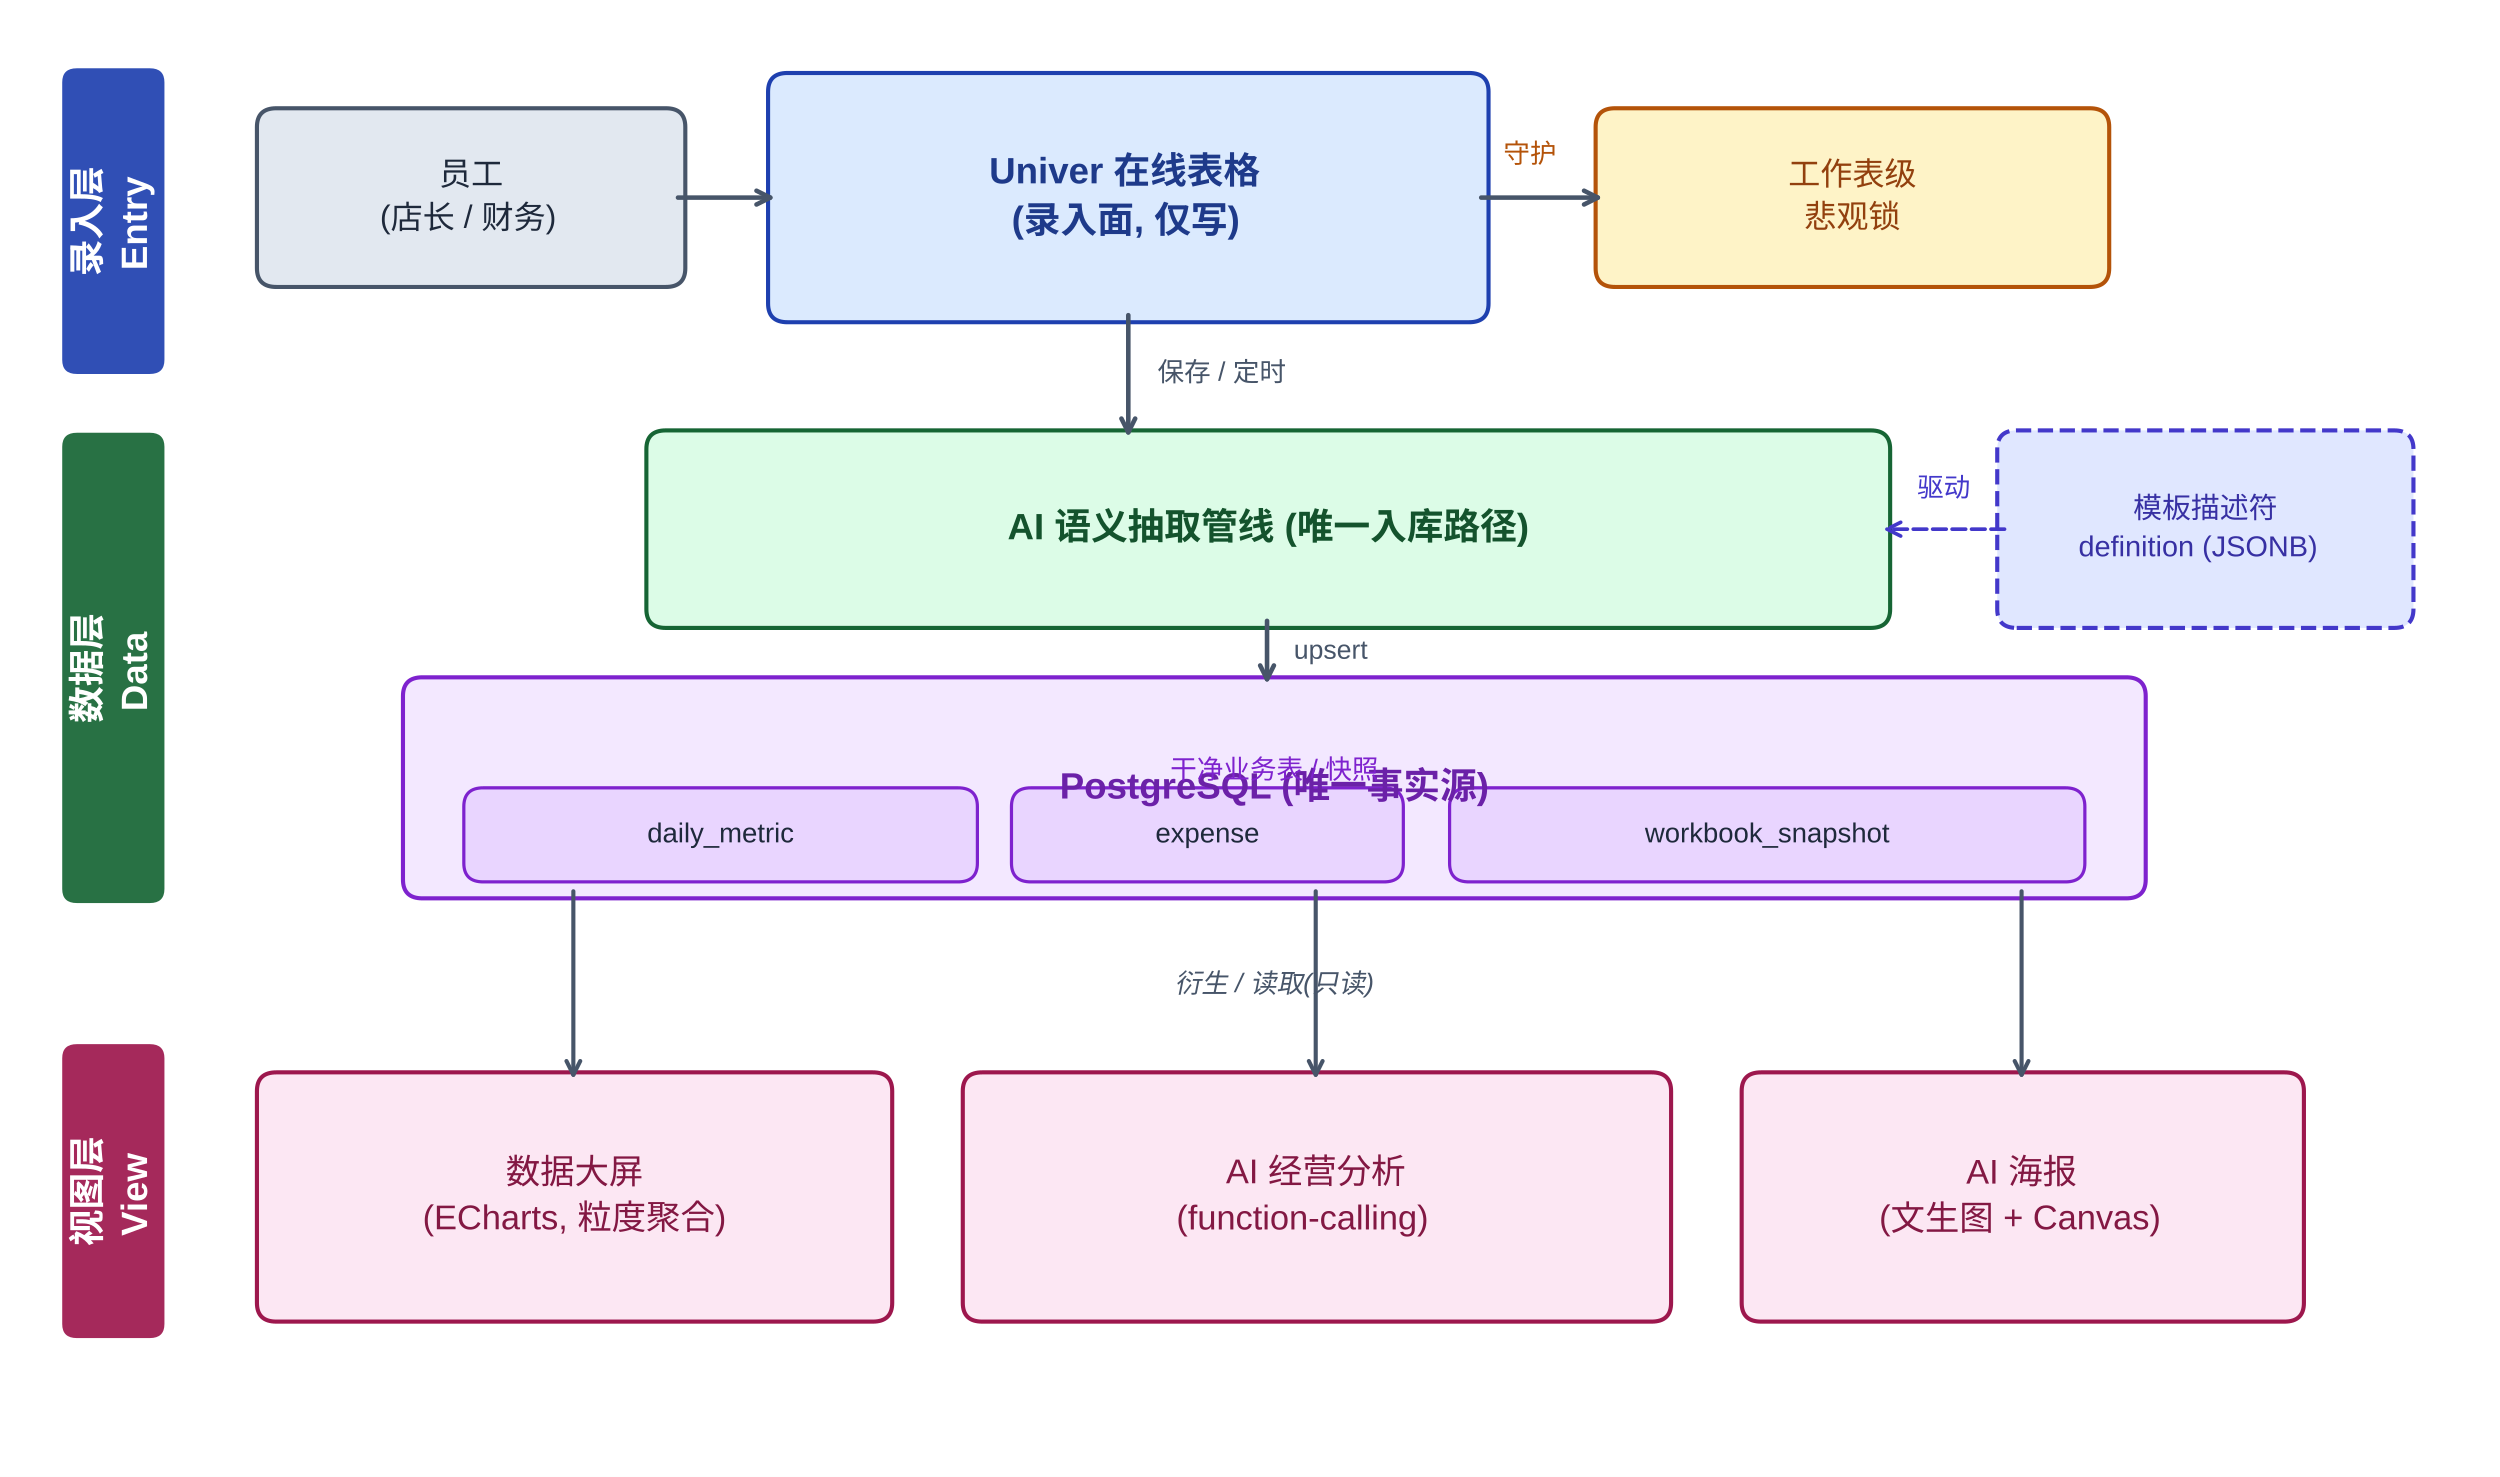
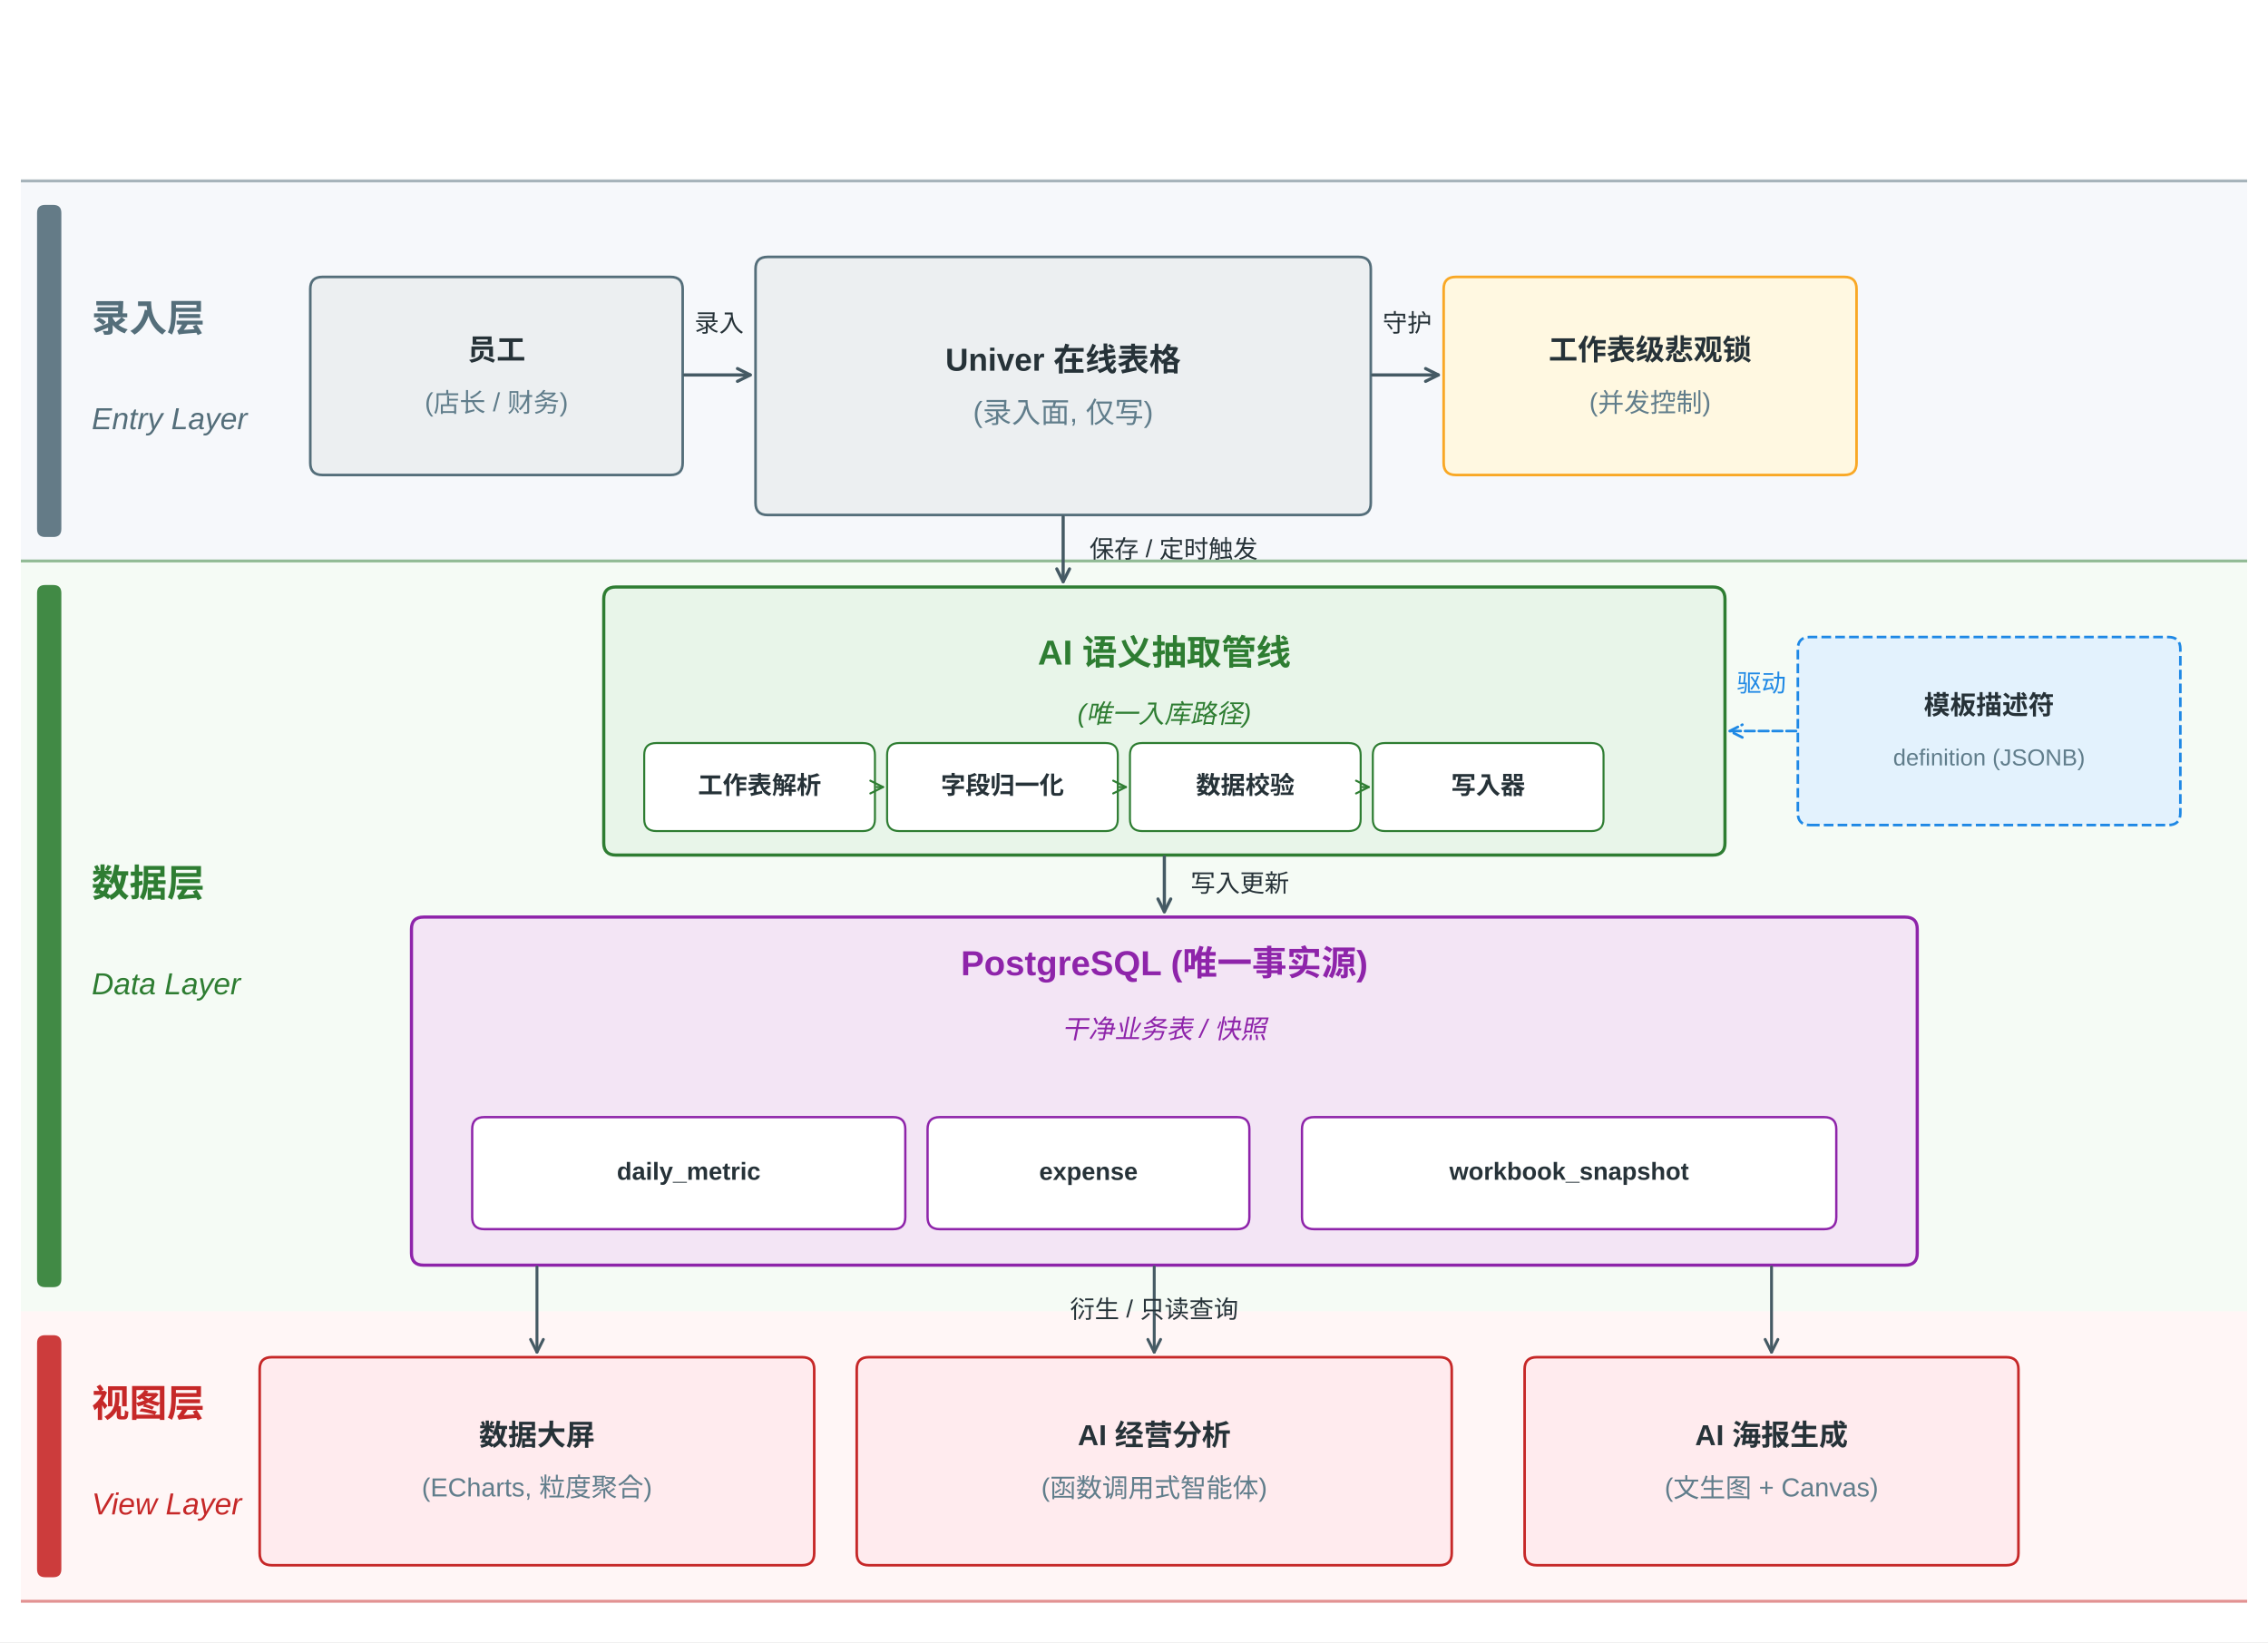
- <svg xmlns="http://www.w3.org/2000/svg" width="545.4pt" height="322.2pt" viewBox="0 0 545.4 322.2" version="1.1">
+ <svg xmlns="http://www.w3.org/2000/svg" width="782.64pt" height="566.64pt" viewBox="0 0 782.64 566.64" version="1.1">
  <defs>
    <style type="text/css">*{stroke-linejoin: round; stroke-linecap: butt}</style>
  </defs>
  <g id="figure_1">
    <g id="patch_1">
-       <path d="M 0 322.2  L 545.4 322.2  L 545.4 0  L 0 0  z " style="fill: #ffffff" />
+       <path d="M 0 566.64  L 782.64 566.64  L 782.64 0  L 0 0  z " style="fill: #ffffff" />
    </g>
    <g id="axes_1">
      <g id="patch_2">
-         <path d="M 16.758 81.585  L 32.688 81.585  Q 35.874 81.585 35.874 78.507  L 35.874 17.973  Q 35.874 14.895 32.688 14.895  L 16.758 14.895  Q 13.572 14.895 13.572 17.973  L 13.572 78.507  Q 13.572 81.585 16.758 81.585  z " clip-path="url(#p76528de931)" style="fill: #1e40af; opacity: 0.92" />
+         <path d="M 7.2 552.537  L 775.44 552.537  L 775.44 452.443  L 7.2 452.443  z " clip-path="url(#p861ce08c6f)" style="fill: #fff5f5; opacity: 0.85" />
      </g>
      <g id="patch_3">
-         <path d="M 60.3 62.604  L 145.26 62.604  Q 149.508 62.604 149.508 58.5  L 149.508 27.72  Q 149.508 23.616 145.26 23.616  L 60.3 23.616  Q 56.052 23.616 56.052 27.72  L 56.052 58.5  Q 56.052 62.604 60.3 62.604  z " clip-path="url(#p76528de931)" style="fill: #e2e8f0; stroke: #475569; stroke-width: 0.9; stroke-linejoin: miter" />
+         <path d="M 15.581 544.253  L 18.374 544.253  Q 21.168 544.253 21.168 541.492  L 21.168 463.488  Q 21.168 460.727 18.374 460.727  L 15.581 460.727  Q 12.787 460.727 12.787 463.488  L 12.787 541.492  Q 12.787 544.253 15.581 544.253  z " clip-path="url(#p861ce08c6f)" style="fill: #c62828; opacity: 0.9" />
      </g>
      <g id="patch_4">
-         <path d="M 171.81 70.299  L 320.49 70.299  Q 324.738 70.299 324.738 66.195  L 324.738 20.025  Q 324.738 15.921 320.49 15.921  L 171.81 15.921  Q 167.562 15.921 167.562 20.025  L 167.562 66.195  Q 167.562 70.299 171.81 70.299  z " clip-path="url(#p76528de931)" style="fill: #dbeafe; stroke: #1e40af; stroke-width: 0.9; stroke-linejoin: miter" />
+         <path d="M 7.2 452.443  L 775.44 452.443  L 775.44 193.581  L 7.2 193.581  z " clip-path="url(#p861ce08c6f)" style="fill: #f3faf3; opacity: 0.85" />
      </g>
      <g id="patch_5">
-         <path d="M 352.35 62.604  L 455.895 62.604  Q 460.143 62.604 460.143 58.5  L 460.143 27.72  Q 460.143 23.616 455.895 23.616  L 352.35 23.616  Q 348.102 23.616 348.102 27.72  L 348.102 58.5  Q 348.102 62.604 352.35 62.604  z " clip-path="url(#p76528de931)" style="fill: #fef3c7; stroke: #b45309; stroke-width: 0.9; stroke-linejoin: miter" />
+         <path d="M 15.581 444.16  L 18.374 444.16  Q 21.168 444.16 21.168 441.399  L 21.168 204.626  Q 21.168 201.865 18.374 201.865  L 15.581 201.865  Q 12.787 201.865 12.787 204.626  L 12.787 441.399  Q 12.787 444.16 15.581 444.16  z " clip-path="url(#p861ce08c6f)" style="fill: #2e7d32; opacity: 0.9" />
      </g>
      <g id="patch_6">
-         <path d="M 16.758 197.01  L 32.688 197.01  Q 35.874 197.01 35.874 193.932  L 35.874 97.488  Q 35.874 94.41 32.688 94.41  L 16.758 94.41  Q 13.572 94.41 13.572 97.488  L 13.572 193.932  Q 13.572 197.01 16.758 197.01  z " clip-path="url(#p76528de931)" style="fill: #166534; opacity: 0.92" />
+         <path d="M 7.2 193.581  L 775.44 193.581  L 775.44 62.424  L 7.2 62.424  z " clip-path="url(#p861ce08c6f)" style="fill: #f5f7fa; opacity: 0.85" />
      </g>
      <g id="patch_7">
-         <path d="M 145.26 136.989  L 408.105 136.989  Q 412.353 136.989 412.353 132.885  L 412.353 98.001  Q 412.353 93.897 408.105 93.897  L 145.26 93.897  Q 141.012 93.897 141.012 98.001  L 141.012 132.885  Q 141.012 136.989 145.26 136.989  z " clip-path="url(#p76528de931)" style="fill: #dcfce7; stroke: #166534; stroke-width: 0.9; stroke-linejoin: miter" />
+         <path d="M 15.581 185.297  L 18.374 185.297  Q 21.168 185.297 21.168 182.536  L 21.168 73.469  Q 21.168 70.708 18.374 70.708  L 15.581 70.708  Q 12.787 70.708 12.787 73.469  L 12.787 182.536  Q 12.787 185.297 15.581 185.297  z " clip-path="url(#p861ce08c6f)" style="fill: #546e7a; opacity: 0.9" />
      </g>
      <g id="patch_8">
-         <path d="M 439.965 136.989  L 522.27 136.989  Q 526.518 136.989 526.518 132.885  L 526.518 98.001  Q 526.518 93.897 522.27 93.897  L 439.965 93.897  Q 435.717 93.897 435.717 98.001  L 435.717 132.885  Q 435.717 136.989 439.965 136.989  z " clip-path="url(#p76528de931)" style="fill: #e0e7ff; stroke-dasharray: 3.33,1.44; stroke-dashoffset: 0; stroke: #4338ca; stroke-width: 0.9; stroke-linejoin: miter" />
+         <path d="M 111.262 163.898  L 231.386 163.898  Q 235.577 163.898 235.577 159.756  L 235.577 99.7  Q 235.577 95.558 231.386 95.558  L 111.262 95.558  Q 107.071 95.558 107.071 99.7  L 107.071 159.756  Q 107.071 163.898 111.262 163.898  z " clip-path="url(#p861ce08c6f)" style="fill: #eceff1; stroke: #546e7a; stroke-width: 0.9; stroke-linejoin: miter" />
      </g>
      <g id="patch_9">
-         <path d="M 92.16 195.984  L 463.86 195.984  Q 468.108 195.984 468.108 191.88  L 468.108 151.866  Q 468.108 147.762 463.86 147.762  L 92.16 147.762  Q 87.912 147.762 87.912 151.866  L 87.912 191.88  Q 87.912 195.984 92.16 195.984  z " clip-path="url(#p76528de931)" style="fill: #f3e8ff; stroke: #7e22ce; stroke-width: 0.9; stroke-linejoin: miter" />
+         <path d="M 264.91 177.704  L 468.842 177.704  Q 473.033 177.704 473.033 173.562  L 473.033 92.797  Q 473.033 88.655 468.842 88.655  L 264.91 88.655  Q 260.719 88.655 260.719 92.797  L 260.719 173.562  Q 260.719 177.704 264.91 177.704  z " clip-path="url(#p861ce08c6f)" style="fill: #eceff1; stroke: #546e7a; stroke-width: 0.9; stroke-linejoin: miter" />
      </g>
      <g id="patch_10">
-         <path d="M 105.435 192.393  L 208.98 192.393  Q 213.228 192.393 213.228 188.289  L 213.228 175.977  Q 213.228 171.873 208.98 171.873  L 105.435 171.873  Q 101.187 171.873 101.187 175.977  L 101.187 188.289  Q 101.187 192.393 105.435 192.393  z " clip-path="url(#p76528de931)" style="fill: #e9d5ff; stroke: #7e22ce; stroke-width: 0.7; stroke-linejoin: miter" />
+         <path d="M 502.366 163.898  L 636.458 163.898  Q 640.649 163.898 640.649 159.756  L 640.649 99.7  Q 640.649 95.558 636.458 95.558  L 502.366 95.558  Q 498.175 95.558 498.175 99.7  L 498.175 159.756  Q 498.175 163.898 502.366 163.898  z " clip-path="url(#p861ce08c6f)" style="fill: #fff8e1; stroke: #f9a825; stroke-width: 0.9; stroke-linejoin: miter" />
      </g>
      <g id="patch_11">
-         <path d="M 224.91 192.393  L 301.905 192.393  Q 306.153 192.393 306.153 188.289  L 306.153 175.977  Q 306.153 171.873 301.905 171.873  L 224.91 171.873  Q 220.662 171.873 220.662 175.977  L 220.662 188.289  Q 220.662 192.393 224.91 192.393  z " clip-path="url(#p76528de931)" style="fill: #e9d5ff; stroke: #7e22ce; stroke-width: 0.7; stroke-linejoin: miter" />
+         <path d="M 212.53 295.055  L 591.062 295.055  Q 595.253 295.055 595.253 290.913  L 595.253 206.697  Q 595.253 202.555 591.062 202.555  L 212.53 202.555  Q 208.339 202.555 208.339 206.697  L 208.339 290.913  Q 208.339 295.055 212.53 295.055  z " clip-path="url(#p861ce08c6f)" style="fill: #e8f5e9; stroke: #2e7d32; stroke-width: 1.1; stroke-linejoin: miter" />
      </g>
      <g id="patch_12">
-         <path d="M 320.49 192.393  L 450.585 192.393  Q 454.833 192.393 454.833 188.289  L 454.833 175.977  Q 454.833 171.873 450.585 171.873  L 320.49 171.873  Q 316.242 171.873 316.242 175.977  L 316.242 188.289  Q 316.242 192.393 320.49 192.393  z " clip-path="url(#p76528de931)" style="fill: #e9d5ff; stroke: #7e22ce; stroke-width: 0.7; stroke-linejoin: miter" />
+         <path d="M 226.498 286.772  L 297.734 286.772  Q 301.925 286.772 301.925 282.63  L 301.925 260.54  Q 301.925 256.398 297.734 256.398  L 226.498 256.398  Q 222.307 256.398 222.307 260.54  L 222.307 282.63  Q 222.307 286.772 226.498 286.772  z " clip-path="url(#p861ce08c6f)" style="fill: #ffffff; stroke: #2e7d32; stroke-width: 0.7; stroke-linejoin: miter" />
      </g>
      <g id="patch_13">
-         <path d="M 16.758 291.915  L 32.688 291.915  Q 35.874 291.915 35.874 288.837  L 35.874 230.868  Q 35.874 227.79 32.688 227.79  L 16.758 227.79  Q 13.572 227.79 13.572 230.868  L 13.572 288.837  Q 13.572 291.915 16.758 291.915  z " clip-path="url(#p76528de931)" style="fill: #9d174d; opacity: 0.92" />
+         <path d="M 310.306 286.772  L 381.542 286.772  Q 385.733 286.772 385.733 282.63  L 385.733 260.54  Q 385.733 256.398 381.542 256.398  L 310.306 256.398  Q 306.115 256.398 306.115 260.54  L 306.115 282.63  Q 306.115 286.772 310.306 286.772  z " clip-path="url(#p861ce08c6f)" style="fill: #ffffff; stroke: #2e7d32; stroke-width: 0.7; stroke-linejoin: miter" />
      </g>
      <g id="patch_14">
-         <path d="M 60.3 288.324  L 190.395 288.324  Q 194.643 288.324 194.643 284.22  L 194.643 238.05  Q 194.643 233.946 190.395 233.946  L 60.3 233.946  Q 56.052 233.946 56.052 238.05  L 56.052 284.22  Q 56.052 288.324 60.3 288.324  z " clip-path="url(#p76528de931)" style="fill: #fce7f3; stroke: #9d174d; stroke-width: 0.9; stroke-linejoin: miter" />
+         <path d="M 394.114 286.772  L 465.35 286.772  Q 469.541 286.772 469.541 282.63  L 469.541 260.54  Q 469.541 256.398 465.35 256.398  L 394.114 256.398  Q 389.923 256.398 389.923 260.54  L 389.923 282.63  Q 389.923 286.772 394.114 286.772  z " clip-path="url(#p861ce08c6f)" style="fill: #ffffff; stroke: #2e7d32; stroke-width: 0.7; stroke-linejoin: miter" />
      </g>
      <g id="patch_15">
-         <path d="M 214.29 288.324  L 360.315 288.324  Q 364.563 288.324 364.563 284.22  L 364.563 238.05  Q 364.563 233.946 360.315 233.946  L 214.29 233.946  Q 210.042 233.946 210.042 238.05  L 210.042 284.22  Q 210.042 288.324 214.29 288.324  z " clip-path="url(#p76528de931)" style="fill: #fce7f3; stroke: #9d174d; stroke-width: 0.9; stroke-linejoin: miter" />
+         <path d="M 477.922 286.772  L 549.158 286.772  Q 553.349 286.772 553.349 282.63  L 553.349 260.54  Q 553.349 256.398 549.158 256.398  L 477.922 256.398  Q 473.731 256.398 473.731 260.54  L 473.731 282.63  Q 473.731 286.772 477.922 286.772  z " clip-path="url(#p861ce08c6f)" style="fill: #ffffff; stroke: #2e7d32; stroke-width: 0.7; stroke-linejoin: miter" />
      </g>
      <g id="patch_16">
-         <path d="M 384.21 288.324  L 498.375 288.324  Q 502.623 288.324 502.623 284.22  L 502.623 238.05  Q 502.623 233.946 498.375 233.946  L 384.21 233.946  Q 379.962 233.946 379.962 238.05  L 379.962 284.22  Q 379.962 288.324 384.21 288.324  z " clip-path="url(#p76528de931)" style="fill: #fce7f3; stroke: #9d174d; stroke-width: 0.9; stroke-linejoin: miter" />
+         <path d="M 624.586 284.701  L 748.202 284.701  Q 752.393 284.701 752.393 280.559  L 752.393 223.954  Q 752.393 219.812 748.202 219.812  L 624.586 219.812  Q 620.395 219.812 620.395 223.954  L 620.395 280.559  Q 620.395 284.701 624.586 284.701  z " clip-path="url(#p861ce08c6f)" style="fill: #e3f2fd; stroke-dasharray: 3.33,1.44; stroke-dashoffset: 0; stroke: #1e88e5; stroke-width: 0.9; stroke-linejoin: miter" />
+       </g>
+       <g id="patch_17">
+         <path d="M 146.182 436.567  L 657.41 436.567  Q 661.601 436.567 661.601 432.425  L 661.601 320.596  Q 661.601 316.454 657.41 316.454  L 146.182 316.454  Q 141.991 316.454 141.991 320.596  L 141.991 432.425  Q 141.991 436.567 146.182 436.567  z " clip-path="url(#p861ce08c6f)" style="fill: #f3e5f5; stroke: #8e24aa; stroke-width: 1.1; stroke-linejoin: miter" />
+       </g>
+       <g id="patch_18">
+         <path d="M 167.134 424.141  L 308.21 424.141  Q 312.401 424.141 312.401 419.999  L 312.401 389.626  Q 312.401 385.484 308.21 385.484  L 167.134 385.484  Q 162.943 385.484 162.943 389.626  L 162.943 419.999  Q 162.943 424.141 167.134 424.141  z " clip-path="url(#p861ce08c6f)" style="fill: #ffffff; stroke: #8e24aa; stroke-width: 0.8; stroke-linejoin: miter" />
+       </g>
+       <g id="patch_19">
+         <path d="M 324.274 424.141  L 426.938 424.141  Q 431.129 424.141 431.129 419.999  L 431.129 389.626  Q 431.129 385.484 426.938 385.484  L 324.274 385.484  Q 320.083 385.484 320.083 389.626  L 320.083 419.999  Q 320.083 424.141 324.274 424.141  z " clip-path="url(#p861ce08c6f)" style="fill: #ffffff; stroke: #8e24aa; stroke-width: 0.8; stroke-linejoin: miter" />
+       </g>
+       <g id="patch_20">
+         <path d="M 453.478 424.141  L 629.474 424.141  Q 633.665 424.141 633.665 419.999  L 633.665 389.626  Q 633.665 385.484 629.474 385.484  L 453.478 385.484  Q 449.287 385.484 449.287 389.626  L 449.287 419.999  Q 449.287 424.141 453.478 424.141  z " clip-path="url(#p861ce08c6f)" style="fill: #ffffff; stroke: #8e24aa; stroke-width: 0.8; stroke-linejoin: miter" />
+       </g>
+       <g id="patch_21">
+         <path d="M 93.802 540.112  L 276.782 540.112  Q 280.973 540.112 280.973 535.97  L 280.973 472.462  Q 280.973 468.32 276.782 468.32  L 93.802 468.32  Q 89.611 468.32 89.611 472.462  L 89.611 535.97  Q 89.611 540.112 93.802 540.112  z " clip-path="url(#p861ce08c6f)" style="fill: #ffebee; stroke: #c62828; stroke-width: 0.9; stroke-linejoin: miter" />
+       </g>
+       <g id="patch_22">
+         <path d="M 299.83 540.112  L 496.778 540.112  Q 500.969 540.112 500.969 535.97  L 500.969 472.462  Q 500.969 468.32 496.778 468.32  L 299.83 468.32  Q 295.639 468.32 295.639 472.462  L 295.639 535.97  Q 295.639 540.112 299.83 540.112  z " clip-path="url(#p861ce08c6f)" style="fill: #ffebee; stroke: #c62828; stroke-width: 0.9; stroke-linejoin: miter" />
+       </g>
+       <g id="patch_23">
+         <path d="M 530.302 540.112  L 692.33 540.112  Q 696.521 540.112 696.521 535.97  L 696.521 472.462  Q 696.521 468.32 692.33 468.32  L 530.302 468.32  Q 526.111 468.32 526.111 472.462  L 526.111 535.97  Q 526.111 540.112 530.302 540.112  z " clip-path="url(#p861ce08c6f)" style="fill: #ffebee; stroke: #c62828; stroke-width: 0.9; stroke-linejoin: miter" />
+       </g>
+       <g id="line2d_1">
+         <path d="M 7.2 552.537  L 775.44 552.537  " clip-path="url(#p861ce08c6f)" style="fill: none; stroke: #c62828; stroke-opacity: 0.5; stroke-linecap: square" />
+       </g>
+       <g id="line2d_2">
+         <path d="M 7.2 193.581  L 775.44 193.581  " clip-path="url(#p861ce08c6f)" style="fill: none; stroke: #2e7d32; stroke-opacity: 0.5; stroke-linecap: square" />
+       </g>
+       <g id="line2d_3">
+         <path d="M 7.2 62.424  L 775.44 62.424  " clip-path="url(#p861ce08c6f)" style="fill: none; stroke: #546e7a; stroke-opacity: 0.5; stroke-linecap: square" />
      </g>
      <g id="text_1">
-         <text style="fill: #ffffff; font: 700 8px 'Microsoft YaHei', 'SimHei', 'Arial', 'DejaVu Sans', sans-serif" transform="translate(21.75562 60.24) rotate(-90)">录入层</text>
-         <text style="fill: #ffffff; font: 700 8px 'Microsoft YaHei', 'SimHei', 'Arial', 'DejaVu Sans', sans-serif" transform="translate(32.05788 58.9375) rotate(-90)">Entry</text>
+         <text style="fill: #c62828; font: 700 13px 'Microsoft YaHei', 'SimHei', 'Arial', 'DejaVu Sans', sans-serif; text-anchor: start" x="31.644" y="488.813" transform="rotate(-0 31.644 488.8128)">视图层</text>
      </g>
      <g id="text_2">
-         <text style="fill: #1e293b; font: 7px 'Microsoft YaHei', 'SimHei', 'Arial', 'DejaVu Sans', sans-serif" transform="translate(95.78 40.39061)">员工</text>
-         <text style="fill: #1e293b; font: 7px 'Microsoft YaHei', 'SimHei', 'Arial', 'DejaVu Sans', sans-serif" transform="translate(82.87484 49.68486)">(店长 / 财务)</text>
+         <text style="fill: #c62828; font: italic 10.5px 'Microsoft YaHei', 'SimHei', 'Arial', 'DejaVu Sans', sans-serif; text-anchor: start" x="31.644" y="522.579" transform="rotate(-0 31.644 522.5786)">View Layer</text>
      </g>
      <g id="text_3">
-         <text style="fill: #1e3a8a; font: 700 8px 'Microsoft YaHei', 'SimHei', 'Arial', 'DejaVu Sans', sans-serif" transform="translate(215.79 40.00212)">Univer 在线表格</text>
-         <text style="fill: #1e3a8a; font: 700 8px 'Microsoft YaHei', 'SimHei', 'Arial', 'DejaVu Sans', sans-serif" transform="translate(220.6987 50.62412)">(录入面, 仅写)</text>
+         <text style="fill: #2e7d32; font: 700 13px 'Microsoft YaHei', 'SimHei', 'Arial', 'DejaVu Sans', sans-serif; text-anchor: start" x="31.644" y="309.335" transform="rotate(-0 31.644 309.3348)">数据层</text>
      </g>
      <g id="text_4">
-         <text style="fill: #92400e; font: 7px 'Microsoft YaHei', 'SimHei', 'Arial', 'DejaVu Sans', sans-serif" transform="translate(390.1225 40.39061)">工作表级</text>
-         <text style="fill: #92400e; font: 7px 'Microsoft YaHei', 'SimHei', 'Arial', 'DejaVu Sans', sans-serif" transform="translate(393.6225 49.68486)">悲观锁</text>
-       </g>
-       <g id="patch_17">
-         <path d="M 147.915 43.11  Q 158.535 43.11 168.037 43.11  " style="fill: none; stroke: #475569; stroke-linecap: round" />
-         <path d="M 165.037 41.61  L 168.037 43.11  L 165.037 44.61  " style="fill: none; stroke: #475569; stroke-linecap: round" />
-       </g>
-       <g id="patch_18">
-         <path d="M 323.145 43.11  Q 336.42 43.11 348.577 43.11  " style="fill: none; stroke: #475569; stroke-linecap: round" />
-         <path d="M 345.577 41.61  L 348.577 43.11  L 345.577 44.61  " style="fill: none; stroke: #475569; stroke-linecap: round" />
+         <text style="fill: #2e7d32; font: italic 10.5px 'Microsoft YaHei', 'SimHei', 'Arial', 'DejaVu Sans', sans-serif; text-anchor: start" x="31.644" y="343.101" transform="rotate(-0 31.644 343.1006)">Data Layer</text>
      </g>
      <g id="text_5">
-         <text style="fill: #b45309; font: 5.8px 'Microsoft YaHei', 'SimHei', 'Arial', 'DejaVu Sans', sans-serif; text-anchor: middle" x="333.765" y="35.512" transform="rotate(-0 333.765 35.51216)">守护</text>
+         <text style="fill: #546e7a; font: 700 13px 'Microsoft YaHei', 'SimHei', 'Arial', 'DejaVu Sans', sans-serif; text-anchor: start" x="31.644" y="114.325" transform="rotate(-0 31.644 114.3251)">录入层</text>
      </g>
      <g id="text_6">
-         <text style="fill: #ffffff; font: 700 8px 'Microsoft YaHei', 'SimHei', 'Arial', 'DejaVu Sans', sans-serif" transform="translate(21.775 157.71) rotate(-90)">数据层</text>
-         <text style="fill: #ffffff; font: 700 8px 'Microsoft YaHei', 'SimHei', 'Arial', 'DejaVu Sans', sans-serif" transform="translate(32.07725 155.1538) rotate(-90)">Data</text>
+         <text style="fill: #546e7a; font: italic 10.5px 'Microsoft YaHei', 'SimHei', 'Arial', 'DejaVu Sans', sans-serif; text-anchor: start" x="31.644" y="148.091" transform="rotate(-0 31.644 148.0909)">Entry Layer</text>
      </g>
      <g id="text_7">
-         <text style="fill: #14532d; font: 700 8px 'Microsoft YaHei', 'SimHei', 'Arial', 'DejaVu Sans', sans-serif; text-anchor: middle" x="276.683" y="117.646" transform="rotate(-0 276.6825 117.6461)">AI 语义抽取管线  (唯一入库路径)</text>
+         <text style="fill: #263238; font: 700 10px 'Microsoft YaHei', 'SimHei', 'Arial', 'DejaVu Sans', sans-serif; text-anchor: middle" x="171.324" y="124.199" transform="rotate(-0 171.324 124.1986)">员工</text>
      </g>
      <g id="text_8">
-         <text style="fill: #3730a3; font: 6.3px 'Microsoft YaHei', 'SimHei', 'Arial', 'DejaVu Sans', sans-serif" transform="translate(465.3675 112.9955)">模板描述符</text>
-         <text style="fill: #3730a3; font: 6.3px 'Microsoft YaHei', 'SimHei', 'Arial', 'DejaVu Sans', sans-serif" transform="translate(453.4433 121.3604)">definition (JSONB)</text>
-       </g>
-       <g id="patch_19">
-         <path d="M 437.31 115.443  Q 424.035 115.443 411.654 115.443  " style="fill: none; stroke-dasharray: 2.96,1.28; stroke-dashoffset: 0; stroke: #4338ca; stroke-width: 0.8; stroke-linecap: round" />
-         <path d="M 414.654 116.943  L 411.654 115.443  L 414.654 113.943  " style="fill: none; stroke-dasharray: 2.96,1.28; stroke-dashoffset: 0; stroke: #4338ca; stroke-width: 0.8; stroke-linecap: round" />
+         <text style="fill: #607d8b; font: 9px 'Microsoft YaHei', 'SimHei', 'Arial', 'DejaVu Sans', sans-serif; text-anchor: middle" x="171.324" y="141.871" transform="rotate(-0 171.324 141.871)">(店长 / 财务)</text>
      </g>
      <g id="text_9">
-         <text style="fill: #4338ca; font: 5.8px 'Microsoft YaHei', 'SimHei', 'Arial', 'DejaVu Sans', sans-serif; text-anchor: middle" x="424.035" y="108.358" transform="rotate(-0 424.035 108.3582)">驱动</text>
+         <text style="fill: #263238; font: 700 11px 'Microsoft YaHei', 'SimHei', 'Arial', 'DejaVu Sans', sans-serif; text-anchor: middle" x="366.876" y="127.925" transform="rotate(-0 366.876 127.9254)">Univer 在线表格</text>
      </g>
      <g id="text_10">
-         <text style="fill: #6b21a8; font: 700 8px 'Microsoft YaHei', 'SimHei', 'Arial', 'DejaVu Sans', sans-serif; text-anchor: middle" x="278.01" y="174.209" transform="rotate(-0 278.01 174.2086)">PostgreSQL  (唯一事实源)</text>
+         <text style="fill: #607d8b; font: 10px 'Microsoft YaHei', 'SimHei', 'Arial', 'DejaVu Sans', sans-serif; text-anchor: middle" x="366.876" y="145.598" transform="rotate(-0 366.876 145.5979)">(录入面, 仅写)</text>
      </g>
      <g id="text_11">
-         <text style="fill: #7e22ce; font: 5.8px 'Microsoft YaHei', 'SimHei', 'Arial', 'DejaVu Sans', sans-serif; text-anchor: middle" x="278.01" y="169.879" transform="rotate(-0 278.01 169.8793)">干净业务表 / 快照</text>
+         <text style="fill: #263238; font: 700 10px 'Microsoft YaHei', 'SimHei', 'Arial', 'DejaVu Sans', sans-serif; text-anchor: middle" x="569.412" y="124.199" transform="rotate(-0 569.412 124.1986)">工作表级悲观锁</text>
      </g>
      <g id="text_12">
-         <text style="fill: #1e293b; font: 6px 'Microsoft YaHei', 'SimHei', 'Arial', 'DejaVu Sans', sans-serif; text-anchor: middle" x="157.208" y="183.765" transform="rotate(-0 157.2075 183.7652)">daily_metric</text>
+         <text style="fill: #607d8b; font: 9px 'Microsoft YaHei', 'SimHei', 'Arial', 'DejaVu Sans', sans-serif; text-anchor: middle" x="569.412" y="141.871" transform="rotate(-0 569.412 141.871)">(并发控制)</text>
+       </g>
+       <g id="patch_24">
+         <path d="M 236.182 129.383  Q 248.15 129.383 258.889 129.383  " style="fill: none; stroke: #455a64; stroke-width: 1.1; stroke-linecap: round" />
+         <path d="M 254.489 127.183  L 258.889 129.383  L 254.489 131.583  " style="fill: none; stroke: #455a64; stroke-width: 1.1; stroke-linecap: round" />
      </g>
      <g id="text_13">
-         <text style="fill: #1e293b; font: 6px 'Microsoft YaHei', 'SimHei', 'Arial', 'DejaVu Sans', sans-serif; text-anchor: middle" x="263.408" y="183.785" transform="rotate(-0 263.4075 183.7853)">expense</text>
+         <text style="fill: #263238; font: 8.5px 'Microsoft YaHei', 'SimHei', 'Arial', 'DejaVu Sans', sans-serif; text-anchor: middle" x="248.148" y="114.466" transform="rotate(-0 248.148 114.4664)">录入</text>
+       </g>
+       <g id="patch_25">
+         <path d="M 473.638 129.383  Q 485.606 129.383 496.345 129.383  " style="fill: none; stroke: #455a64; stroke-width: 1.1; stroke-linecap: round" />
+         <path d="M 491.945 127.183  L 496.345 129.383  L 491.945 131.583  " style="fill: none; stroke: #455a64; stroke-width: 1.1; stroke-linecap: round" />
      </g>
      <g id="text_14">
-         <text style="fill: #1e293b; font: 6px 'Microsoft YaHei', 'SimHei', 'Arial', 'DejaVu Sans', sans-serif; text-anchor: middle" x="385.538" y="183.765" transform="rotate(-0 385.5375 183.7652)">workbook_snapshot</text>
-       </g>
-       <g id="patch_20">
-         <path d="M 246.15 68.76  Q 246.15 82.098 246.15 94.318  " style="fill: none; stroke: #475569; stroke-linecap: round" />
-         <path d="M 247.65 91.318  L 246.15 94.318  L 244.65 91.318  " style="fill: none; stroke: #475569; stroke-linecap: round" />
+         <text style="fill: #263238; font: 8.5px 'Microsoft YaHei', 'SimHei', 'Arial', 'DejaVu Sans', sans-serif; text-anchor: middle" x="485.604" y="114.466" transform="rotate(-0 485.604 114.4664)">守护</text>
+       </g>
+       <g id="patch_26">
+         <path d="M 366.876 178.322  Q 366.876 190.13 366.876 200.708  " style="fill: none; stroke: #455a64; stroke-width: 1.1; stroke-linecap: round" />
+         <path d="M 369.076 196.308  L 366.876 200.708  L 364.676 196.308  " style="fill: none; stroke: #455a64; stroke-width: 1.1; stroke-linecap: round" />
      </g>
      <g id="text_15">
-         <text style="fill: #475569; font: 5.8px 'Microsoft YaHei', 'SimHei', 'Arial', 'DejaVu Sans', sans-serif; text-anchor: start" x="252.522" y="83.182" transform="rotate(-0 252.522 83.18227)">保存 / 定时</text>
-       </g>
-       <g id="patch_21">
-         <path d="M 276.417 135.45  Q 276.417 142.375 276.417 148.183  " style="fill: none; stroke: #475569; stroke-linecap: round" />
-         <path d="M 277.917 145.183  L 276.417 148.183  L 274.917 145.183  " style="fill: none; stroke: #475569; stroke-linecap: round" />
+         <text style="fill: #263238; font: 8.5px 'Microsoft YaHei', 'SimHei', 'Arial', 'DejaVu Sans', sans-serif; text-anchor: start" x="375.955" y="192.47" transform="rotate(-0 375.9552 192.4703)">保存 / 定时触发</text>
      </g>
      <g id="text_16">
-         <text style="fill: #475569; font: 5.8px 'Microsoft YaHei', 'SimHei', 'Arial', 'DejaVu Sans', sans-serif; text-anchor: start" x="282.258" y="143.716" transform="rotate(-0 282.258 143.7163)">upsert</text>
+         <text style="fill: #2e7d32; font: 700 12px 'Microsoft YaHei', 'SimHei', 'Arial', 'DejaVu Sans', sans-serif; text-anchor: middle" x="401.796" y="229.33" transform="rotate(-0 401.796 229.3298)">AI 语义抽取管线</text>
      </g>
      <g id="text_17">
-         <text style="fill: #ffffff; font: 700 8px 'Microsoft YaHei', 'SimHei', 'Arial', 'DejaVu Sans', sans-serif" transform="translate(21.775 271.8525) rotate(-90)">视图层</text>
-         <text style="fill: #ffffff; font: 700 8px 'Microsoft YaHei', 'SimHei', 'Arial', 'DejaVu Sans', sans-serif" transform="translate(32.07725 269.63) rotate(-90)">View</text>
+         <text style="fill: #2e7d32; font: italic 9px 'Microsoft YaHei', 'SimHei', 'Arial', 'DejaVu Sans', sans-serif; text-anchor: middle" x="401.796" y="249.213" transform="rotate(-0 401.796 249.2126)">(唯一入库路径)</text>
      </g>
      <g id="text_18">
-         <text style="fill: #831843; font: 7.5px 'Microsoft YaHei', 'SimHei', 'Arial', 'DejaVu Sans', sans-serif" transform="translate(110.3475 258.2214)">数据大屏</text>
-         <text style="fill: #831843; font: 7.5px 'Microsoft YaHei', 'SimHei', 'Arial', 'DejaVu Sans', sans-serif" transform="translate(92.19457 268.1795)">(ECharts, 粒度聚合)</text>
+         <text style="fill: #263238; font: 700 8.5px 'Microsoft YaHei', 'SimHei', 'Arial', 'DejaVu Sans', sans-serif; text-anchor: middle" x="262.116" y="273.926" transform="rotate(-0 262.116 273.9257)">工作表解析</text>
      </g>
      <g id="text_19">
-         <text style="fill: #831843; font: 7.5px 'Microsoft YaHei', 'SimHei', 'Arial', 'DejaVu Sans', sans-serif" transform="translate(267.4521 258.1404)">AI 经营分析</text>
-         <text style="fill: #831843; font: 7.5px 'Microsoft YaHei', 'SimHei', 'Arial', 'DejaVu Sans', sans-serif" transform="translate(256.6257 268.2171)">(function-calling)</text>
+         <text style="fill: #263238; font: 700 8.5px 'Microsoft YaHei', 'SimHei', 'Arial', 'DejaVu Sans', sans-serif; text-anchor: middle" x="345.924" y="273.926" transform="rotate(-0 345.924 273.9257)">字段归一化</text>
      </g>
      <g id="text_20">
-         <text style="fill: #831843; font: 7.5px 'Microsoft YaHei', 'SimHei', 'Arial', 'DejaVu Sans', sans-serif" transform="translate(428.9421 258.2214)">AI 海报</text>
-         <text style="fill: #831843; font: 7.5px 'Microsoft YaHei', 'SimHei', 'Arial', 'DejaVu Sans', sans-serif" transform="translate(409.9413 268.1795)">(文生图 + Canvas)</text>
-       </g>
-       <g id="patch_22">
-         <path d="M 125.082 194.445  Q 125.082 214.965 125.082 234.479  " style="fill: none; stroke: #475569; stroke-width: 0.9; stroke-linecap: round" />
-         <path d="M 126.582 231.479  L 125.082 234.479  L 123.582 231.479  " style="fill: none; stroke: #475569; stroke-width: 0.9; stroke-linecap: round" />
-       </g>
-       <g id="patch_23">
-         <path d="M 287.037 194.445  Q 287.037 214.965 287.037 234.479  " style="fill: none; stroke: #475569; stroke-width: 0.9; stroke-linecap: round" />
-         <path d="M 288.537 231.479  L 287.037 234.479  L 285.537 231.479  " style="fill: none; stroke: #475569; stroke-width: 0.9; stroke-linecap: round" />
-       </g>
-       <g id="patch_24">
-         <path d="M 441.027 194.445  Q 441.027 214.965 441.027 234.479  " style="fill: none; stroke: #475569; stroke-width: 0.9; stroke-linecap: round" />
-         <path d="M 442.527 231.479  L 441.027 234.479  L 439.527 231.479  " style="fill: none; stroke: #475569; stroke-width: 0.9; stroke-linecap: round" />
+         <text style="fill: #263238; font: 700 8.5px 'Microsoft YaHei', 'SimHei', 'Arial', 'DejaVu Sans', sans-serif; text-anchor: middle" x="429.732" y="273.926" transform="rotate(-0 429.732 273.9257)">数据校验</text>
      </g>
      <g id="text_21">
-         <text style="fill: #475569; font: italic 5.8px 'Microsoft YaHei', 'SimHei', 'Arial', 'DejaVu Sans', sans-serif; text-anchor: middle" x="278.01" y="216.562" transform="rotate(-0 278.01 216.5623)">衍生 / 读取(只读)</text>
+         <text style="fill: #263238; font: 700 8.5px 'Microsoft YaHei', 'SimHei', 'Arial', 'DejaVu Sans', sans-serif; text-anchor: middle" x="513.54" y="273.926" transform="rotate(-0 513.54 273.9257)">写入器</text>
+       </g>
+       <g id="patch_27">
+         <path d="M 302.53 271.585  Q 304.021 271.585 304.73 271.585  " style="fill: none; stroke: #2e7d32; stroke-width: 0.7; stroke-linecap: round" />
+         <path d="M 300.33 269.385  L 304.73 271.585  L 300.33 273.785  " style="fill: none; stroke: #2e7d32; stroke-width: 0.7; stroke-linecap: round" />
+       </g>
+       <g id="patch_28">
+         <path d="M 386.338 271.585  Q 387.829 271.585 388.538 271.585  " style="fill: none; stroke: #2e7d32; stroke-width: 0.7; stroke-linecap: round" />
+         <path d="M 384.138 269.385  L 388.538 271.585  L 384.138 273.785  " style="fill: none; stroke: #2e7d32; stroke-width: 0.7; stroke-linecap: round" />
+       </g>
+       <g id="patch_29">
+         <path d="M 470.146 271.585  Q 471.637 271.585 472.346 271.585  " style="fill: none; stroke: #2e7d32; stroke-width: 0.7; stroke-linecap: round" />
+         <path d="M 467.946 269.385  L 472.346 271.585  L 467.946 273.785  " style="fill: none; stroke: #2e7d32; stroke-width: 0.7; stroke-linecap: round" />
+       </g>
+       <g id="text_22">
+         <text style="fill: #263238; font: 700 9px 'Microsoft YaHei', 'SimHei', 'Arial', 'DejaVu Sans', sans-serif; text-anchor: middle" x="686.394" y="246.451" transform="rotate(-0 686.394 246.4514)">模板描述符</text>
+       </g>
+       <g id="text_23">
+         <text style="fill: #607d8b; font: 8px 'Microsoft YaHei', 'SimHei', 'Arial', 'DejaVu Sans', sans-serif; text-anchor: middle" x="686.394" y="264.124" transform="rotate(-0 686.394 264.1238)">definition (JSONB)</text>
+       </g>
+       <g id="patch_30">
+         <path d="M 619.79 252.256  Q 607.822 252.256 596.86 252.256  " style="fill: none; stroke-dasharray: 3.33,1.44; stroke-dashoffset: 0; stroke: #1e88e5; stroke-width: 0.9; stroke-linecap: round" />
+         <path d="M 601.26 254.457  L 596.86 252.256  L 601.26 250.056  " style="fill: none; stroke-dasharray: 3.33,1.44; stroke-dashoffset: 0; stroke: #1e88e5; stroke-width: 0.9; stroke-linecap: round" />
+       </g>
+       <g id="text_24">
+         <text style="fill: #1e88e5; font: 8.5px 'Microsoft YaHei', 'SimHei', 'Arial', 'DejaVu Sans', sans-serif; text-anchor: middle" x="607.824" y="238.72" transform="rotate(-0 607.824 238.7204)">驱动</text>
+       </g>
+       <g id="text_25">
+         <text style="fill: #8e24aa; font: 700 12px 'Microsoft YaHei', 'SimHei', 'Arial', 'DejaVu Sans', sans-serif; text-anchor: middle" x="401.796" y="336.525" transform="rotate(-0 401.796 336.525)">PostgreSQL  (唯一事实源)</text>
+       </g>
+       <g id="text_26">
+         <text style="fill: #8e24aa; font: italic 9px 'Microsoft YaHei', 'SimHei', 'Arial', 'DejaVu Sans', sans-serif; text-anchor: middle" x="401.796" y="358.28" transform="rotate(-0 401.796 358.28)">干净业务表 / 快照</text>
+       </g>
+       <g id="text_27">
+         <text style="fill: #263238; font: 700 8.5px 'Microsoft YaHei', 'SimHei', 'Arial', 'DejaVu Sans', sans-serif; text-anchor: middle" x="237.672" y="407.098" transform="rotate(-0 237.672 407.0978)">daily_metric</text>
+       </g>
+       <g id="text_28">
+         <text style="fill: #263238; font: 700 8.5px 'Microsoft YaHei', 'SimHei', 'Arial', 'DejaVu Sans', sans-serif; text-anchor: middle" x="375.606" y="407.154" transform="rotate(-0 375.606 407.1536)">expense</text>
+       </g>
+       <g id="text_29">
+         <text style="fill: #263238; font: 700 8.5px 'Microsoft YaHei', 'SimHei', 'Arial', 'DejaVu Sans', sans-serif; text-anchor: middle" x="541.476" y="407.098" transform="rotate(-0 541.476 407.0978)">workbook_snapshot</text>
+       </g>
+       <g id="patch_31">
+         <path d="M 401.796 295.677  Q 401.796 305.757 401.796 314.606  " style="fill: none; stroke: #455a64; stroke-width: 1.1; stroke-linecap: round" />
+         <path d="M 403.996 310.206  L 401.796 314.606  L 399.596 310.206  " style="fill: none; stroke: #455a64; stroke-width: 1.1; stroke-linecap: round" />
+       </g>
+       <g id="text_30">
+         <text style="fill: #263238; font: 8.5px 'Microsoft YaHei', 'SimHei', 'Arial', 'DejaVu Sans', sans-serif; text-anchor: start" x="410.875" y="307.75" transform="rotate(-0 410.8752 307.7504)">写入更新</text>
+       </g>
+       <g id="text_31">
+         <text style="fill: #263238; font: 700 10px 'Microsoft YaHei', 'SimHei', 'Arial', 'DejaVu Sans', sans-serif; text-anchor: middle" x="185.292" y="498.686" transform="rotate(-0 185.292 498.6863)">数据大屏</text>
+       </g>
+       <g id="text_32">
+         <text style="fill: #607d8b; font: 9px 'Microsoft YaHei', 'SimHei', 'Arial', 'DejaVu Sans', sans-serif; text-anchor: middle" x="185.292" y="516.359" transform="rotate(-0 185.292 516.3587)">(ECharts, 粒度聚合)</text>
+       </g>
+       <g id="text_33">
+         <text style="fill: #263238; font: 700 10px 'Microsoft YaHei', 'SimHei', 'Arial', 'DejaVu Sans', sans-serif; text-anchor: middle" x="398.304" y="498.686" transform="rotate(-0 398.304 498.6863)">AI 经营分析</text>
+       </g>
+       <g id="text_34">
+         <text style="fill: #607d8b; font: 9px 'Microsoft YaHei', 'SimHei', 'Arial', 'DejaVu Sans', sans-serif; text-anchor: middle" x="398.304" y="516.359" transform="rotate(-0 398.304 516.3587)">(函数调用式智能体)</text>
+       </g>
+       <g id="text_35">
+         <text style="fill: #263238; font: 700 10px 'Microsoft YaHei', 'SimHei', 'Arial', 'DejaVu Sans', sans-serif; text-anchor: middle" x="611.316" y="498.686" transform="rotate(-0 611.316 498.6863)">AI 海报生成</text>
+       </g>
+       <g id="text_36">
+         <text style="fill: #607d8b; font: 9px 'Microsoft YaHei', 'SimHei', 'Arial', 'DejaVu Sans', sans-serif; text-anchor: middle" x="611.316" y="516.359" transform="rotate(-0 611.316 516.3587)">(文生图 + Canvas)</text>
+       </g>
+       <g id="patch_32">
+         <path d="M 185.292 437.187  Q 185.292 452.446 185.292 466.587  " style="fill: none; stroke: #455a64; stroke-linecap: round" />
+         <path d="M 187.492 462.187  L 185.292 466.587  L 183.092 462.187  " style="fill: none; stroke: #455a64; stroke-linecap: round" />
+       </g>
+       <g id="patch_33">
+         <path d="M 398.304 437.187  Q 398.304 452.446 398.304 466.587  " style="fill: none; stroke: #455a64; stroke-linecap: round" />
+         <path d="M 400.504 462.187  L 398.304 466.587  L 396.104 462.187  " style="fill: none; stroke: #455a64; stroke-linecap: round" />
+       </g>
+       <g id="patch_34">
+         <path d="M 611.316 437.187  Q 611.316 452.446 611.316 466.587  " style="fill: none; stroke: #455a64; stroke-linecap: round" />
+         <path d="M 613.516 462.187  L 611.316 466.587  L 609.116 462.187  " style="fill: none; stroke: #455a64; stroke-linecap: round" />
+       </g>
+       <g id="text_37">
+         <text style="fill: #263238; font: 8.5px 'Microsoft YaHei', 'SimHei', 'Arial', 'DejaVu Sans', sans-serif; text-anchor: middle" x="398.304" y="454.784" transform="rotate(-0 398.304 454.7843)">衍生 / 只读查询</text>
      </g>
    </g>
  </g>
  <defs>
-     <clipPath id="p76528de931">
-       <rect x="7.2" y="7.2" width="531" height="307.8" />
+     <clipPath id="p861ce08c6f">
+       <rect x="7.2" y="7.2" width="768.24" height="552.24" />
    </clipPath>
  </defs>
</svg>
